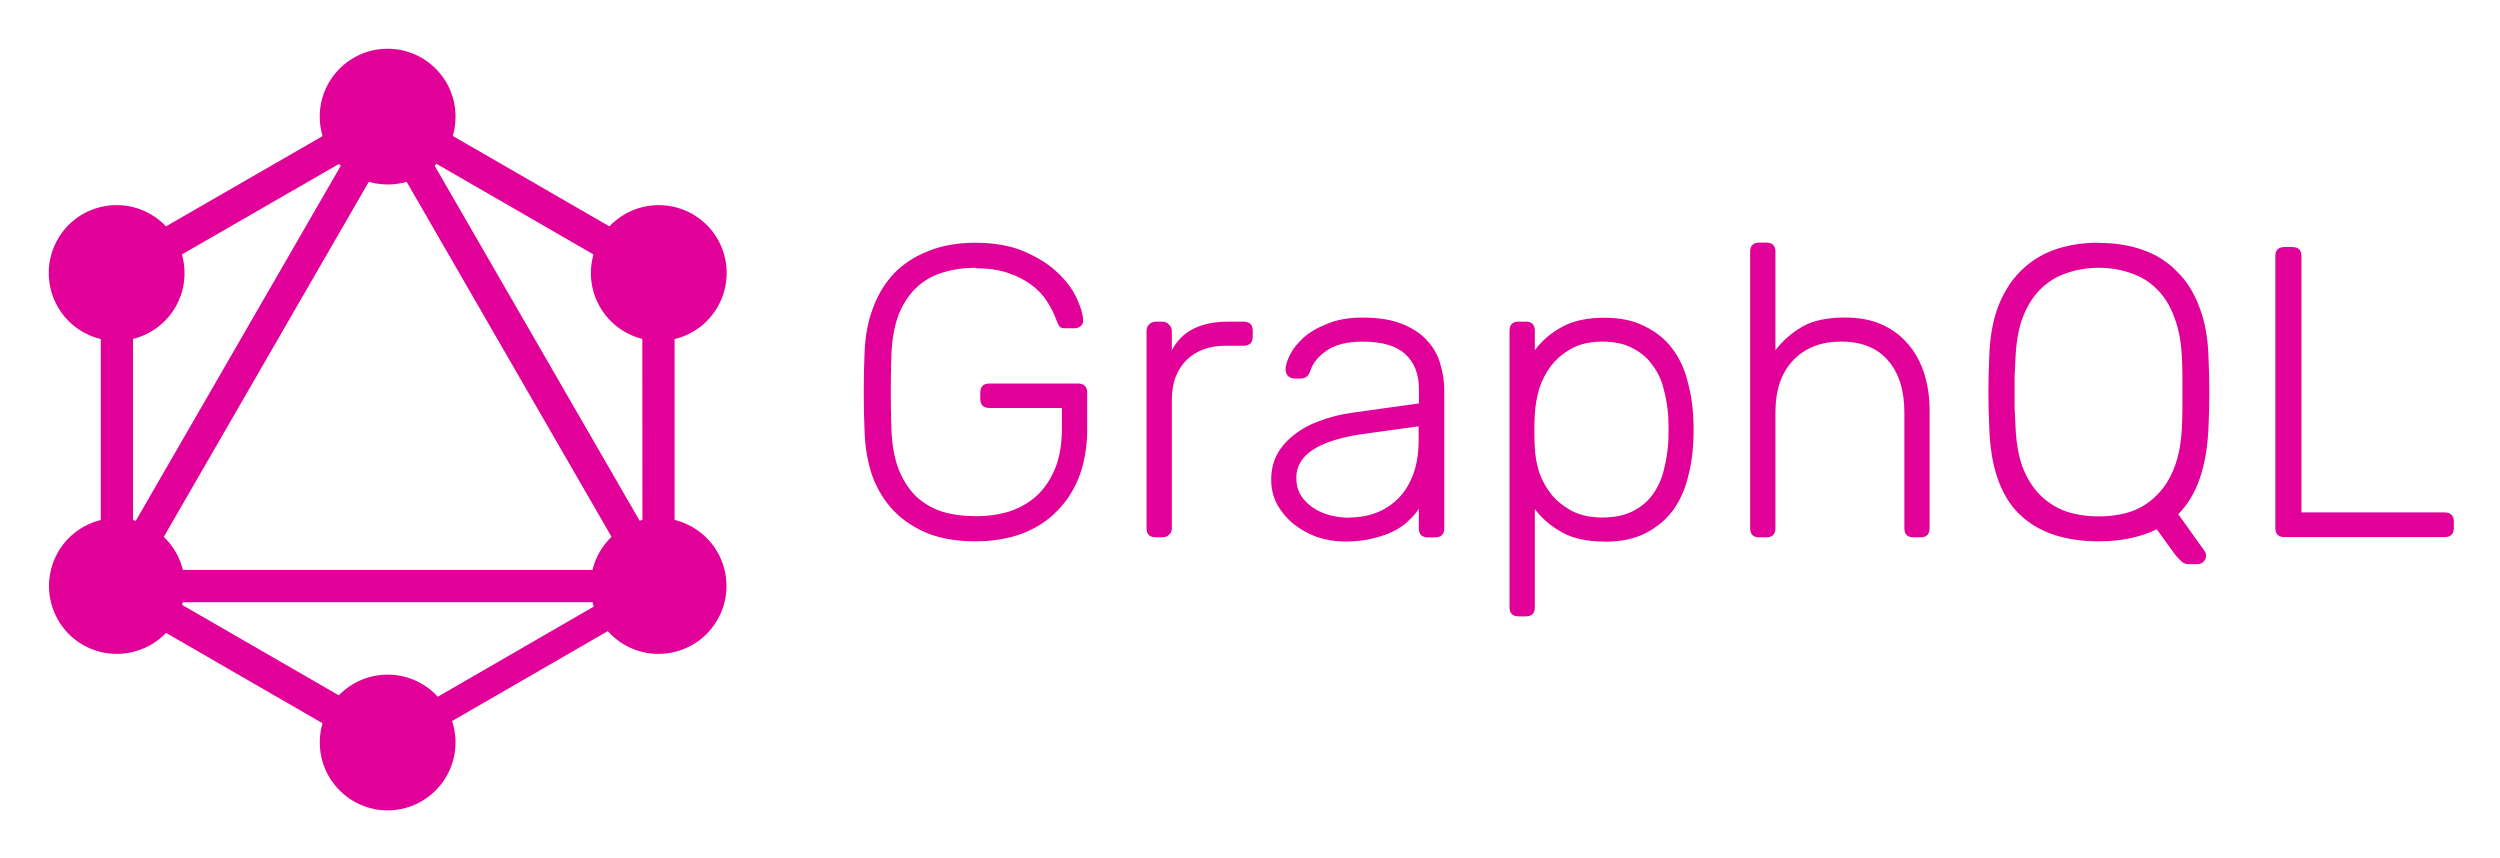
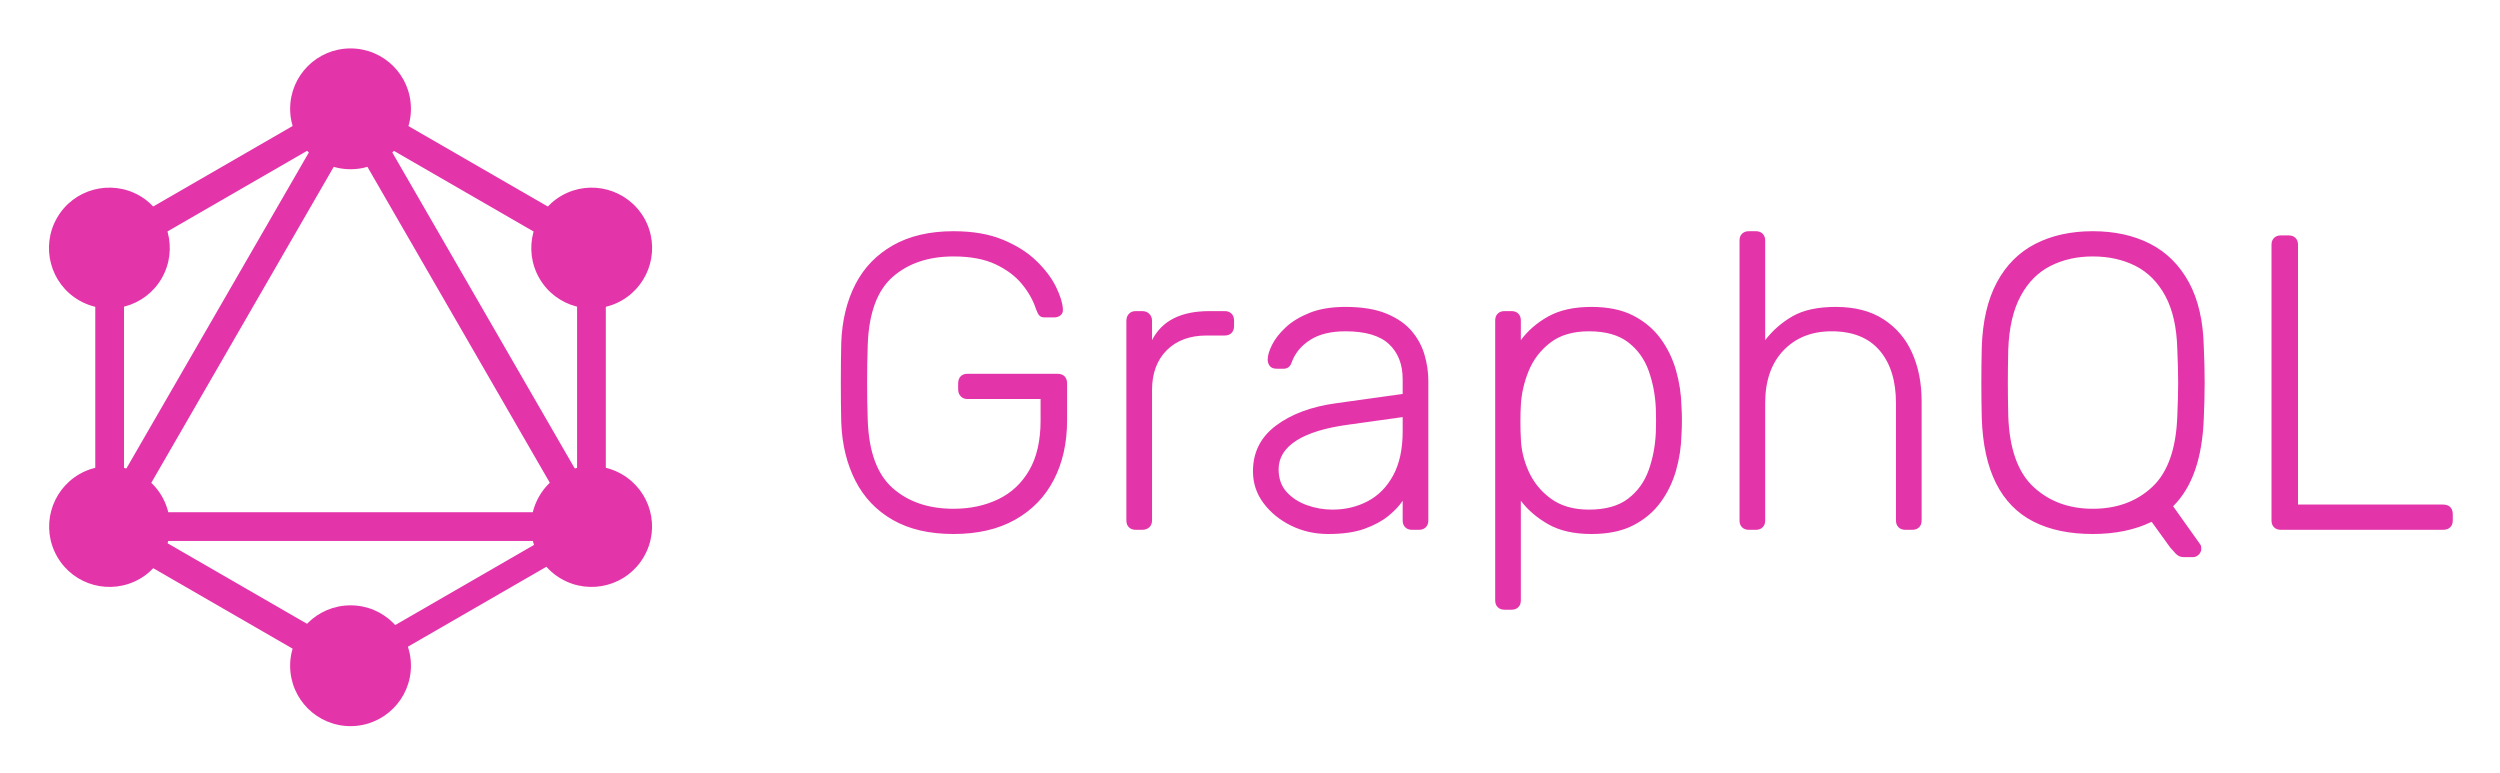
- <svg xmlns="http://www.w3.org/2000/svg" xmlns:xlink="http://www.w3.org/1999/xlink" role="img" viewBox="-1.70 -1.70 114.53 39.28">
-   <defs>
-     <style />
-   </defs>
-   <use x=".533" y=".533" xlink:href="#A" />
-   <symbol id="A" overflow="visible">
-     <g fill="#e10098">
-       <path d="M42.48 10.035q-.853 0-1.557.227-.683.21-1.197.704-.494.475-.798 1.235-.285.76-.323 1.813-.06 1.7 0 3.42.038 1.063.323 1.813.304.76.798 1.254.512.475 1.197.704.704.21 1.557.21.838 0 1.557-.227.72-.247 1.235-.72.533-.494.838-1.255.304-.76.304-1.786v-.97h-3.32q-.418 0-.418-.427v-.267q0-.427.418-.427h4.053q.427 0 .427.427v1.672q0 1.14-.34 2.09-.34.93-1.007 1.617-.645.683-1.617 1.064-.96.36-2.165.36-1.235 0-2.165-.36-.93-.38-1.577-1.045-.627-.665-.968-1.576-.323-.93-.36-2.052-.038-.853-.038-1.805 0-.96.038-1.805.038-1.12.38-2.033.34-.93.968-1.596.645-.665 1.577-1.026.93-.38 2.146-.38 1.312 0 2.242.4.93.4 1.52.96.59.552.875 1.16.285.608.304 1.007.02.17-.107.285-.114.107-.304.107h-.418q-.17 0-.247-.075-.075-.107-.15-.304-.152-.427-.427-.853-.267-.427-.72-.76-.455-.34-1.083-.55-.627-.21-1.493-.21zm8.97 3.78q.683-1.312 2.584-1.312h.704q.418 0 .418.418v.267q0 .418-.418.418h-.817q-1.14 0-1.805.665t-.665 1.805v5.888q0 .2-.133.304-.114.114-.304.114h-.304q-.418 0-.418-.418V12.94q0-.2.114-.304.114-.133.304-.133h.304q.2 0 .304.133.133.114.133.304v.875zm11.734 8.572q-.418 0-.418-.418v-.893q-.17.267-.456.533-.267.267-.665.475-.4.21-.96.34-.552.152-1.28.152-.683 0-1.312-.21-.608-.227-1.083-.608-.455-.38-.74-.893-.267-.512-.267-1.12 0-.645.267-1.16.285-.512.78-.893.494-.4 1.178-.645.704-.267 1.54-.38l3.002-.418v-.665q0-1.026-.627-1.596-.608-.57-1.956-.57-1.063 0-1.653.418-.57.4-.72.875-.075.227-.2.323-.107.075-.267.075h-.267q-.17 0-.304-.114-.114-.133-.114-.304 0-.267.2-.665.2-.4.608-.78.427-.38 1.102-.645.665-.285 1.617-.285 1.12 0 1.843.304.74.304 1.16.798.418.475.57 1.063.17.59.17 1.16v6.326q0 .418-.418.418h-.323zm-3.6-.912q.645 0 1.216-.21.59-.227 1.026-.665.427-.427.683-1.102.248-.665.248-1.557v-.645l-2.45.34q-3.153.427-3.153 2.014 0 .475.21.817.227.34.57.57.34.227.78.34.427.107.875.107zm11.687 1.102q-1.197 0-1.956-.427-.76-.427-1.235-1.064v4.5q0 .418-.418.418h-.323q-.418 0-.418-.418V12.92q0-.418.418-.418h.323q.418 0 .418.418v.893q.475-.645 1.235-1.063.76-.427 1.956-.427 1.102 0 1.86.4.78.38 1.254 1.026.475.627.683 1.444.227.798.267 1.634.02.285.02.627 0 .34-.02.627-.038.838-.267 1.653-.21.798-.683 1.444-.475.627-1.254 1.026-.76.38-1.86.38zm-3.192-5.814q-.02.285-.02.74t.02.74q.02.57.2 1.16.2.57.57 1.026.38.456.96.76.57.285 1.367.285.838 0 1.387-.285.57-.285.912-.76.36-.494.512-1.12.17-.645.21-1.33.02-.533 0-1.064-.038-.683-.21-1.312-.15-.627-.512-1.102-.34-.494-.912-.78-.55-.304-1.387-.304-.817 0-1.387.304-.57.304-.96.798-.36.475-.55 1.063-.17.59-.2 1.178zm11.022-2.948q.512-.665 1.235-1.083.72-.418 1.956-.418.97 0 1.69.323t1.197.893q.494.57.74 1.35.247.78.247 1.69v5.395q0 .418-.418.418h-.32q-.418 0-.418-.418v-5.3q0-1.52-.74-2.374-.74-.875-2.165-.875-1.367 0-2.185.853-.817.853-.817 2.397v5.3q0 .418-.418.418h-.323q-.418 0-.418-.418V9.3q0-.418.418-.418h.323q.418 0 .418.418v4.5zm14.827-4.92q1.102 0 2.014.323.912.323 1.557.988.665.645 1.026 1.634.38.97.418 2.3.038.853.038 1.596 0 .74-.038 1.596-.107 2.717-1.387 3.99l1.216 1.7.038.075q.02.038.02.133 0 .152-.114.267-.114.114-.267.114h-.43q-.21 0-.36-.17-.15-.15-.247-.267l-.838-1.16q-1.14.552-2.66.552-2.375 0-3.666-1.273-1.273-1.273-1.35-3.97-.038-.853-.038-1.596 0-.74.038-1.596.038-1.33.4-2.3.38-.988 1.026-1.634.665-.665 1.557-.988.912-.323 2.033-.323zm0 1.14q-.798 0-1.493.247-.683.227-1.197.74-.512.512-.817 1.312-.285.798-.323 1.9l-.038.798v1.424q.02.36.038.78.038 1.12.323 1.92.304.78.798 1.28.512.512 1.197.76.683.227 1.498.227.817 0 1.498-.227.683-.247 1.178-.76.512-.512.798-1.28.304-.798.34-1.92.02-.418.02-.78v-1.424q0-.36-.02-.798-.038-1.102-.34-1.9-.285-.798-.798-1.312-.512-.512-1.197-.74-.683-.247-1.493-.247zm9.273 11.207h6.554q.427 0 .427.427v.285q0 .418-.427.418h-7.332q-.418 0-.418-.418V9.502q0-.418.418-.418h.36q.418 0 .418.418v11.74zM2.823 26.6l-1.28-.74 14.27-24.715 1.28.74z" />
-       <path d="M1.252 23.877h28.54v1.48H1.252z" />
-       <path d="M16.093 32.95L1.817 24.708l.74-1.28 14.275 8.24zm12.4-21.483L14.22 3.226l.74-1.28 14.276 8.242z" />
-       <path d="M2.56 11.463l-.74-1.28L16.107 1.95l.74 1.28z" />
-       <path d="M28.23 26.6L13.96 1.875l1.28-.74L29.51 25.85zM2.384 9.2H3.86v16.485H2.384zm24.807 0h1.48v16.485H27.2z" />
-       <path d="M15.84 32.324l-.646-1.12L27.6 24.036l.646 1.12z" />
-       <path d="M30.63 26.167a3.112 3.112 0 1 1-5.39-3.113 3.112 3.112 0 0 1 5.391 3.114M5.807 11.83c-.86 1.487-2.762 1.998-4.25 1.14S-.44 10.21.416 8.72s2.762-1.998 4.25-1.14a3.12 3.12 0 0 1 1.141 4.251M.427 26.167a3.116 3.116 0 0 1 1.14-4.25 3.116 3.116 0 0 1 4.25 1.14 3.116 3.116 0 0 1-1.14 4.25c-1.5.855-3.397.35-4.25-1.14M25.252 11.83a3.116 3.116 0 0 1 1.14-4.25 3.116 3.116 0 0 1 4.25 1.14 3.116 3.116 0 0 1-1.14 4.25 3.114 3.114 0 0 1-4.25-1.14m-9.725 23.062c-1.72 0-3.11-1.4-3.11-3.11a3.11 3.11 0 0 1 3.109-3.109 3.11 3.11 0 0 1 3.109 3.109 3.115 3.115 0 0 1-3.11 3.11m0-28.675c-1.72 0-3.11-1.4-3.11-3.11A3.11 3.11 0 0 1 15.527 0a3.11 3.11 0 0 1 3.109 3.109 3.103 3.103 0 0 1-3.11 3.11" />
+ <svg xmlns="http://www.w3.org/2000/svg" role="img" viewBox="77.22 26.22 1444.56 446.56">
+   <g fill="#E434AA">
+     <path d="M137.239 352.66l-14.376-8.3 160.15-277.38 14.376 8.3z" />
+     <path d="M119.571 322.2h320.3v16.6h-320.3z" />
+     <path d="M286.119 424.026l-160.21-92.5 8.3-14.376 160.21 92.5zm139.174-241.079l-160.21-92.5 8.301-14.376 160.21 92.5z" />
+     <path d="M134.253 182.883l-8.3-14.375 160.21-92.5 8.301 14.375z" />
+     <path d="M422.339 352.663l-160.15-277.38 14.376-8.3 160.15 277.38zM132.271 157.5h16.6v185h-16.6z" />
+     <path d="M410.671 157.5h16.6v185h-16.6z" />
+     <path d="M283.293 416.999l-7.25-12.557 139.339-80.45 7.25 12.557z" />
+     <path d="M449.272 347.9c-9.6 16.7-31 22.4-47.7 12.8-16.701-9.6-22.4-31-12.8-47.7 9.599-16.7 31-22.4 47.699-12.8 16.801 9.7 22.5 31 12.801 47.7M170.671 187c-9.6 16.7-31 22.4-47.7 12.8-16.7-9.6-22.4-31-12.8-47.7 9.6-16.7 31-22.4 47.7-12.8 16.7 9.7 22.4 31 12.8 47.7m-60.4 160.9c-9.6-16.7-3.9-38 12.8-47.7 16.7-9.6 38-3.9 47.7 12.8 9.6 16.7 3.9 38-12.8 47.7-16.8 9.6-38.1 3.9-47.7-12.8m278.6-160.9c-9.6-16.7-3.9-38 12.8-47.7 16.7-9.6 38-3.9 47.7 12.8 9.6 16.7 3.9 38-12.8 47.7-16.7 9.6-38.1 3.9-47.7-12.8m-109.1 258.8c-19.3 0-34.9-15.6-34.9-34.9 0-19.3 15.6-34.9 34.9-34.9 19.301 0 34.9 15.6 34.9 34.9 0 19.2-15.599 34.9-34.9 34.9m0-321.8c-19.3 0-34.9-15.6-34.9-34.9 0-19.3 15.6-34.9 34.9-34.9 19.301 0 34.9 15.6 34.9 34.9 0 19.3-15.599 34.9-34.9 34.9" />
+     <g>
+       <path d="M1395.102 332.35q-2.43 0-3.888-1.458-1.458-1.458-1.458-3.888V167.596q0-2.43 1.458-3.888 1.458-1.458 3.888-1.458h4.617q2.43 0 3.888 1.458 1.458 1.458 1.458 3.888V317.77h83.835q2.673 0 4.131 1.458 1.458 1.458 1.458 4.131v3.645q0 2.43-1.458 3.888-1.458 1.458-4.131 1.458zm-56.133 15.795q-2.673 0-4.618-2.066-1.944-2.065-3.158-3.523l-10.693-14.823q-14.579 7.047-34.02 7.047-20.168 0-34.262-7.169-14.094-7.168-21.628-22.113-7.533-14.944-8.262-37.786-.243-10.935-.243-20.412 0-9.477.243-20.412.729-22.599 8.749-37.544 8.018-14.944 22.234-22.234 14.215-7.29 33.169-7.29 18.954 0 33.17 7.29 14.215 7.29 22.356 22.234 8.14 14.945 8.626 37.544.487 10.935.487 20.412 0 9.477-.487 20.412-1.215 34.749-17.739 51.03l15.552 21.87q.243.243.487.85.242.608.242 1.823 0 1.944-1.458 3.402-1.457 1.458-3.402 1.458zM1286.48 320.2q20.899 0 34.385-12.636 13.486-12.636 14.458-41.067.486-10.935.486-19.197 0-8.262-.486-19.197-.485-18.954-6.925-30.861-6.44-11.907-17.253-17.375-10.813-5.467-24.665-5.467-13.608 0-24.421 5.467-10.814 5.468-17.253 17.375-6.44 11.907-7.169 30.861-.242 10.935-.242 19.197 0 8.262.242 19.197.972 28.431 14.581 41.067 13.607 12.636 34.262 12.636zm-198.773 12.15q-2.43 0-3.888-1.458-1.458-1.458-1.458-3.888V165.166q0-2.43 1.458-3.888 1.458-1.458 3.888-1.458h4.131q2.43 0 3.888 1.458 1.458 1.458 1.458 3.888v57.591q6.561-8.505 15.916-13.851 9.356-5.346 24.908-5.346 16.524 0 27.58 7.168 11.057 7.169 16.524 19.44 5.468 12.272 5.468 27.824v69.012q0 2.43-1.458 3.888-1.458 1.458-3.888 1.458h-4.131q-2.43 0-3.888-1.458-1.458-1.458-1.458-3.888v-67.797q0-19.44-9.477-30.497-9.477-11.056-27.702-11.056-17.253 0-27.824 11.056-10.57 11.057-10.57 30.497v67.797q0 2.43-1.458 3.888-1.458 1.458-3.888 1.458zm-141.183 46.17q-2.43 0-3.888-1.458-1.458-1.458-1.458-3.888V211.336q0-2.43 1.458-3.888 1.458-1.458 3.888-1.458h4.131q2.43 0 3.888 1.458 1.458 1.458 1.458 3.888v11.421q6.075-8.262 15.916-13.73 9.842-5.467 24.908-5.467 14.337 0 24.057 4.981 9.72 4.982 15.795 13.244 6.075 8.262 8.991 18.468 2.916 10.206 3.159 20.898.243 3.645.243 8.019 0 4.374-.243 8.019-.243 10.692-3.159 20.898t-8.991 18.468q-6.075 8.262-15.795 13.243-9.72 4.982-24.057 4.982-15.066 0-24.908-5.589-9.841-5.589-15.916-13.608v57.591q0 2.43-1.458 3.888-1.458 1.458-3.888 1.458zm48.843-57.834q14.337 0 22.599-6.318t11.907-16.524q3.645-10.206 4.131-21.87.243-6.804 0-13.608-.486-11.664-4.131-21.87-3.645-10.206-11.907-16.524-8.262-6.318-22.599-6.318-13.851 0-22.356 6.561t-12.515 16.402q-4.009 9.842-4.495 19.805-.243 3.645-.243 9.477 0 5.832.243 9.477.243 9.72 4.495 19.197 4.253 9.477 12.879 15.795 8.627 6.318 21.992 6.318zm-150.66 14.094q-11.664 0-21.506-4.86-9.841-4.86-15.916-13.001-6.075-8.14-6.075-18.346 0-16.524 13.365-26.487 13.365-9.963 34.749-12.879l38.394-5.346v-8.505q0-12.879-7.898-20.291-7.897-7.411-25.15-7.411-12.636 0-20.412 4.981-7.776 4.982-10.692 13.001-1.215 3.645-4.617 3.645h-3.888q-2.916 0-4.131-1.58-1.215-1.579-1.215-3.766 0-3.402 2.551-8.505 2.552-5.103 7.898-10.085 5.346-4.981 13.851-8.383 8.505-3.402 20.655-3.402 14.337 0 23.692 3.888 9.356 3.888 14.58 10.084 5.225 6.197 7.412 13.73 2.187 7.533 2.187 14.823v80.919q0 2.43-1.458 3.888-1.458 1.458-3.888 1.458h-4.131q-2.43 0-3.888-1.458-1.458-1.458-1.458-3.888v-11.421q-2.916 4.374-8.262 8.748t-13.73 7.411q-8.383 3.038-21.019 3.038zm2.43-14.094q11.178 0 20.412-4.86 9.234-4.86 14.701-14.944 5.468-10.085 5.468-25.394v-8.262l-31.347 4.374q-19.926 2.673-30.132 9.234-10.206 6.561-10.206 16.524 0 8.019 4.617 13.122t11.785 7.654q7.169 2.552 14.702 2.552zM733.413 332.35q-2.43 0-3.888-1.458-1.458-1.458-1.458-3.888V211.579q0-2.43 1.458-4.01 1.458-1.579 3.888-1.579h3.888q2.43 0 4.009 1.579 1.58 1.58 1.58 4.01v11.178q4.374-8.505 12.636-12.636 8.262-4.131 20.412-4.131h8.991q2.43 0 3.888 1.458 1.458 1.458 1.458 3.888v3.402q0 2.43-1.458 3.888-1.458 1.458-3.888 1.458H774.48q-14.58 0-23.085 8.505t-8.505 23.085v75.33q0 2.43-1.58 3.888-1.579 1.458-4.009 1.458zm-105.219 2.43q-20.898 0-35.114-8.141-14.215-8.14-21.627-22.72-7.411-14.58-8.141-33.534-.242-10.935-.242-23.085t.242-23.085q.73-19.197 8.141-33.656 7.412-14.458 21.749-22.599 14.337-8.14 34.992-8.14 16.767 0 28.673 4.981 11.908 4.982 19.44 12.393 7.534 7.412 11.179 14.945 3.644 7.533 3.888 12.636.243 2.187-1.215 3.523-1.458 1.337-3.888 1.337h-5.347q-2.187 0-3.158-1.094-.972-1.093-1.944-3.766-2.43-7.533-8.141-14.459-5.71-6.925-15.309-11.421-9.599-4.495-24.178-4.495-21.627 0-35.114 11.785-13.486 11.786-14.458 39.245-.729 21.87 0 43.74.972 27.216 14.458 39.123 13.487 11.907 35.114 11.907 14.337 0 25.758-5.468 11.42-5.467 17.982-16.767 6.561-11.299 6.561-28.795v-12.393h-42.282q-2.43 0-3.888-1.58-1.458-1.579-1.458-4.009v-3.402q0-2.673 1.458-4.131 1.458-1.458 3.888-1.458h52.002q2.673 0 4.131 1.458 1.458 1.458 1.458 4.131v21.384q0 19.44-7.655 34.263-7.654 14.823-22.356 23.085-14.702 8.262-35.599 8.262z" />
    </g>
-   </symbol>
+   </g>
</svg>
